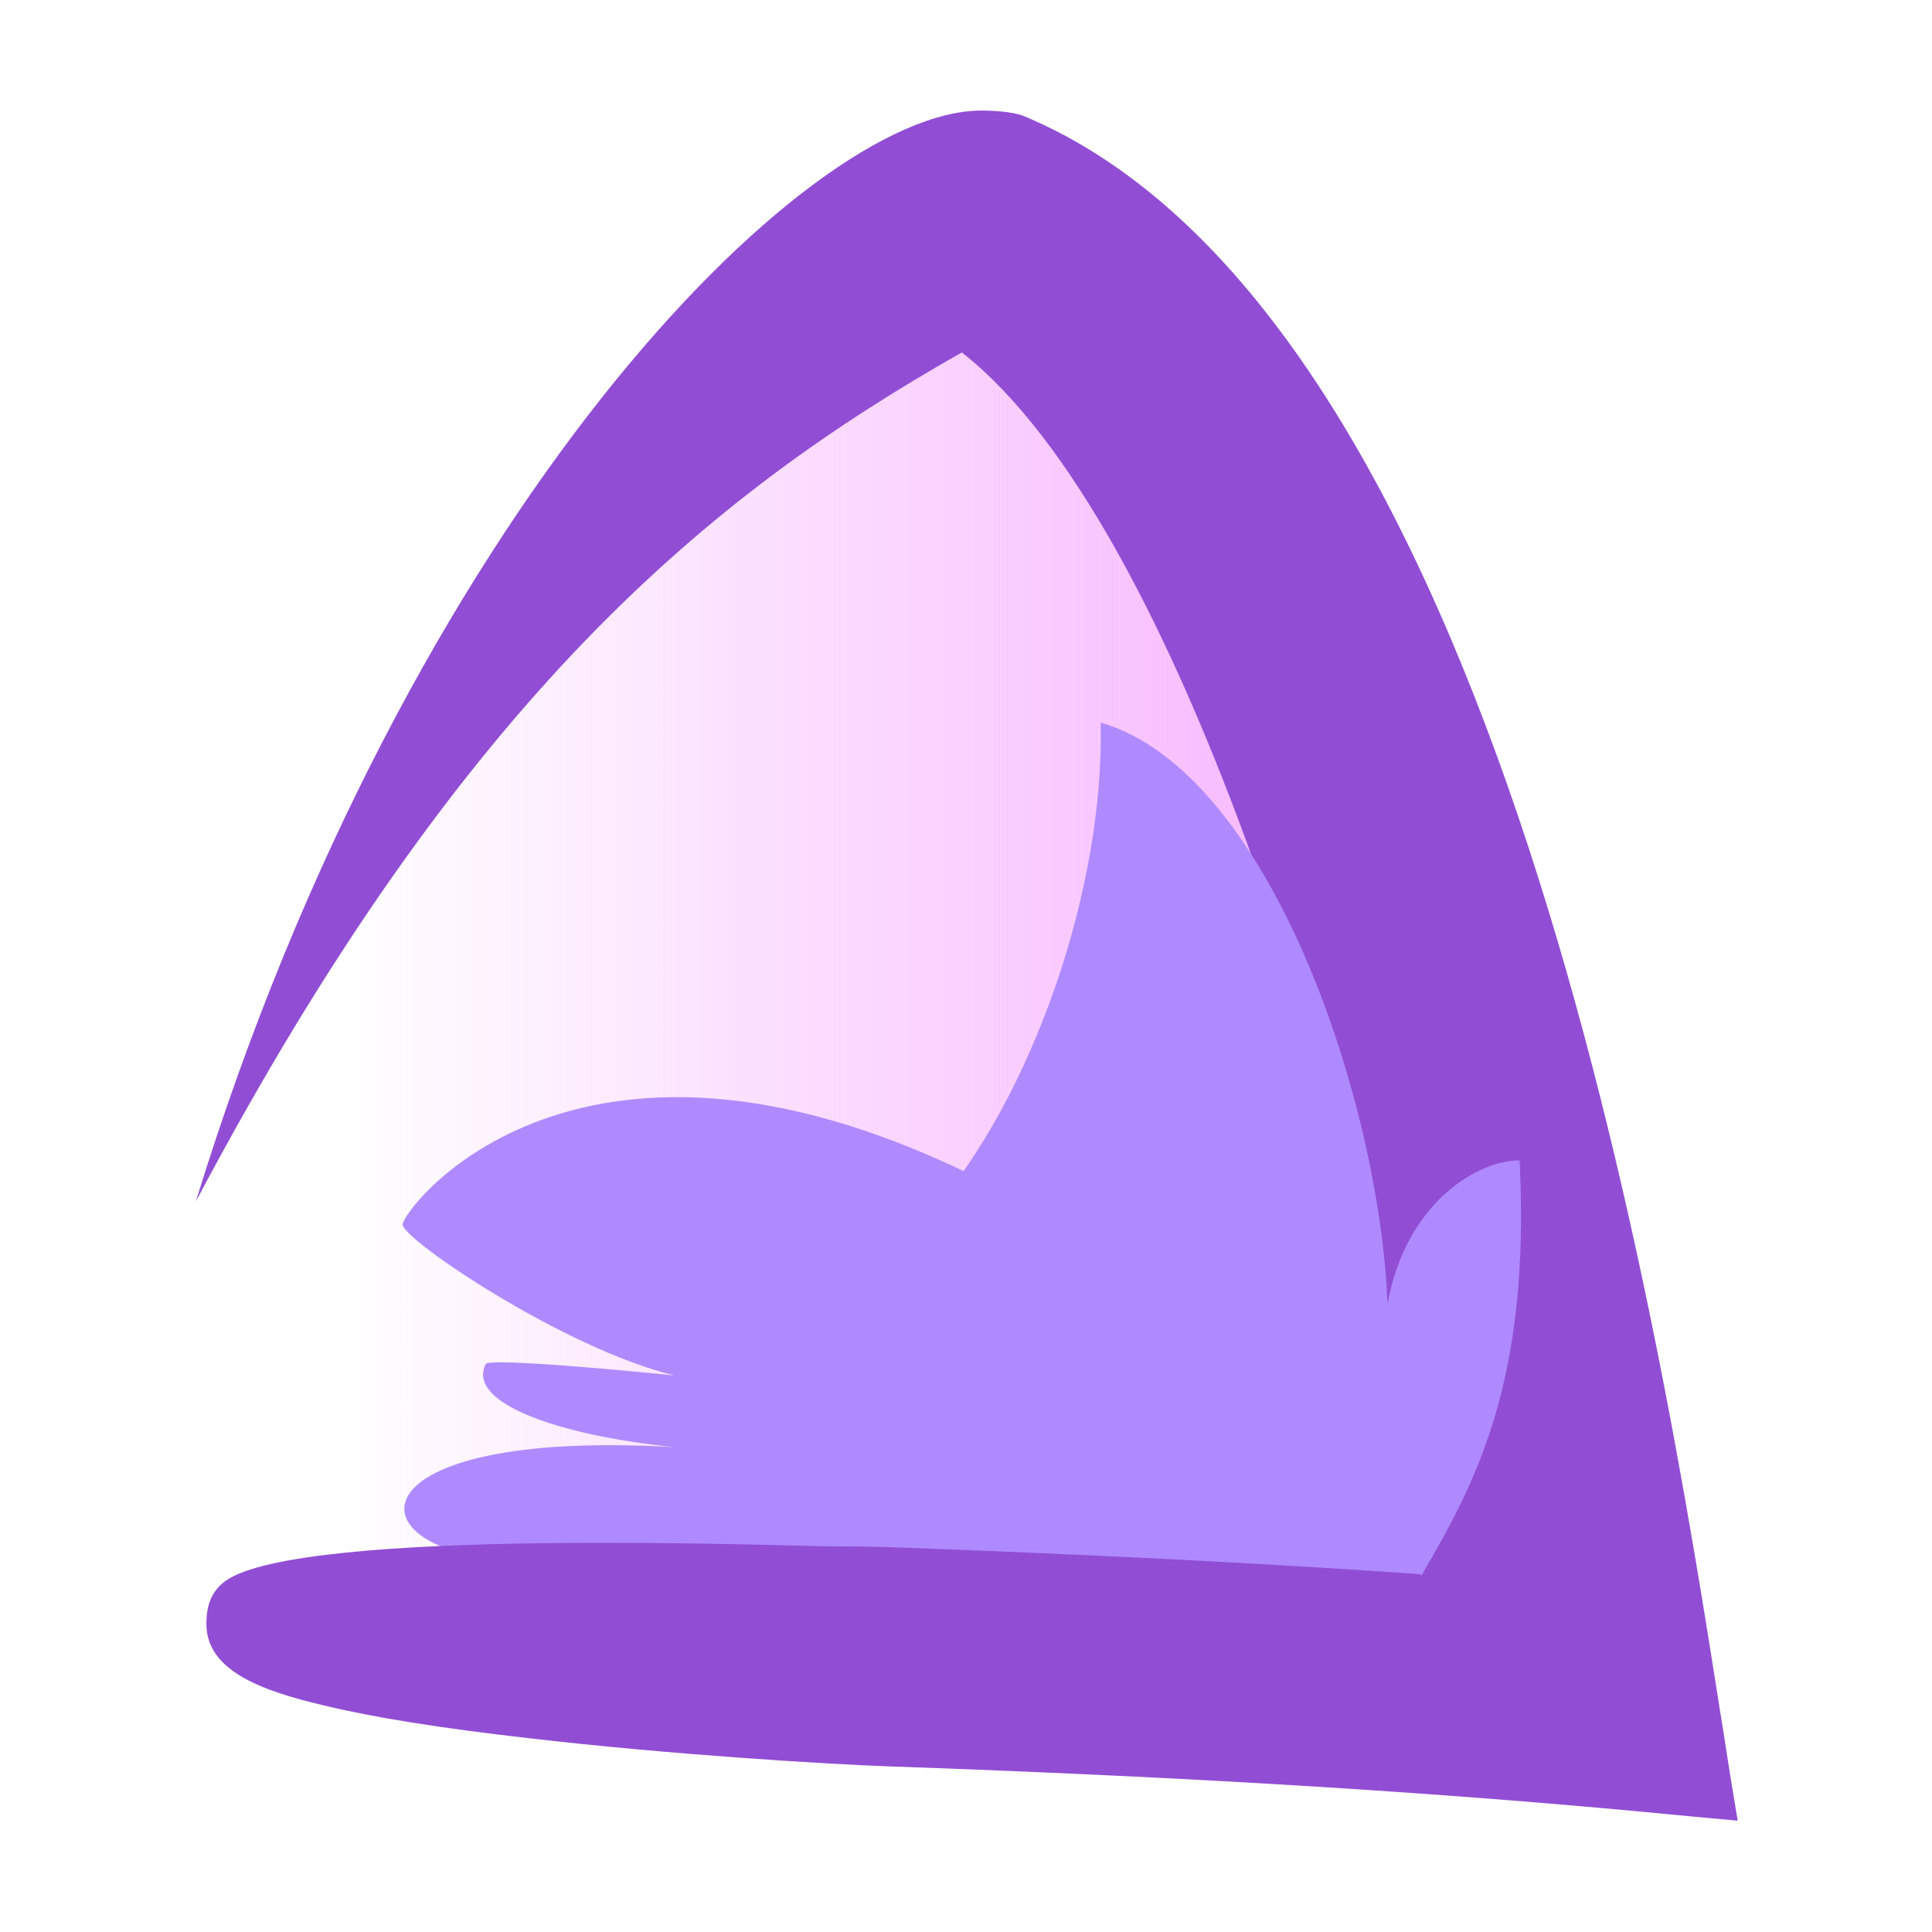
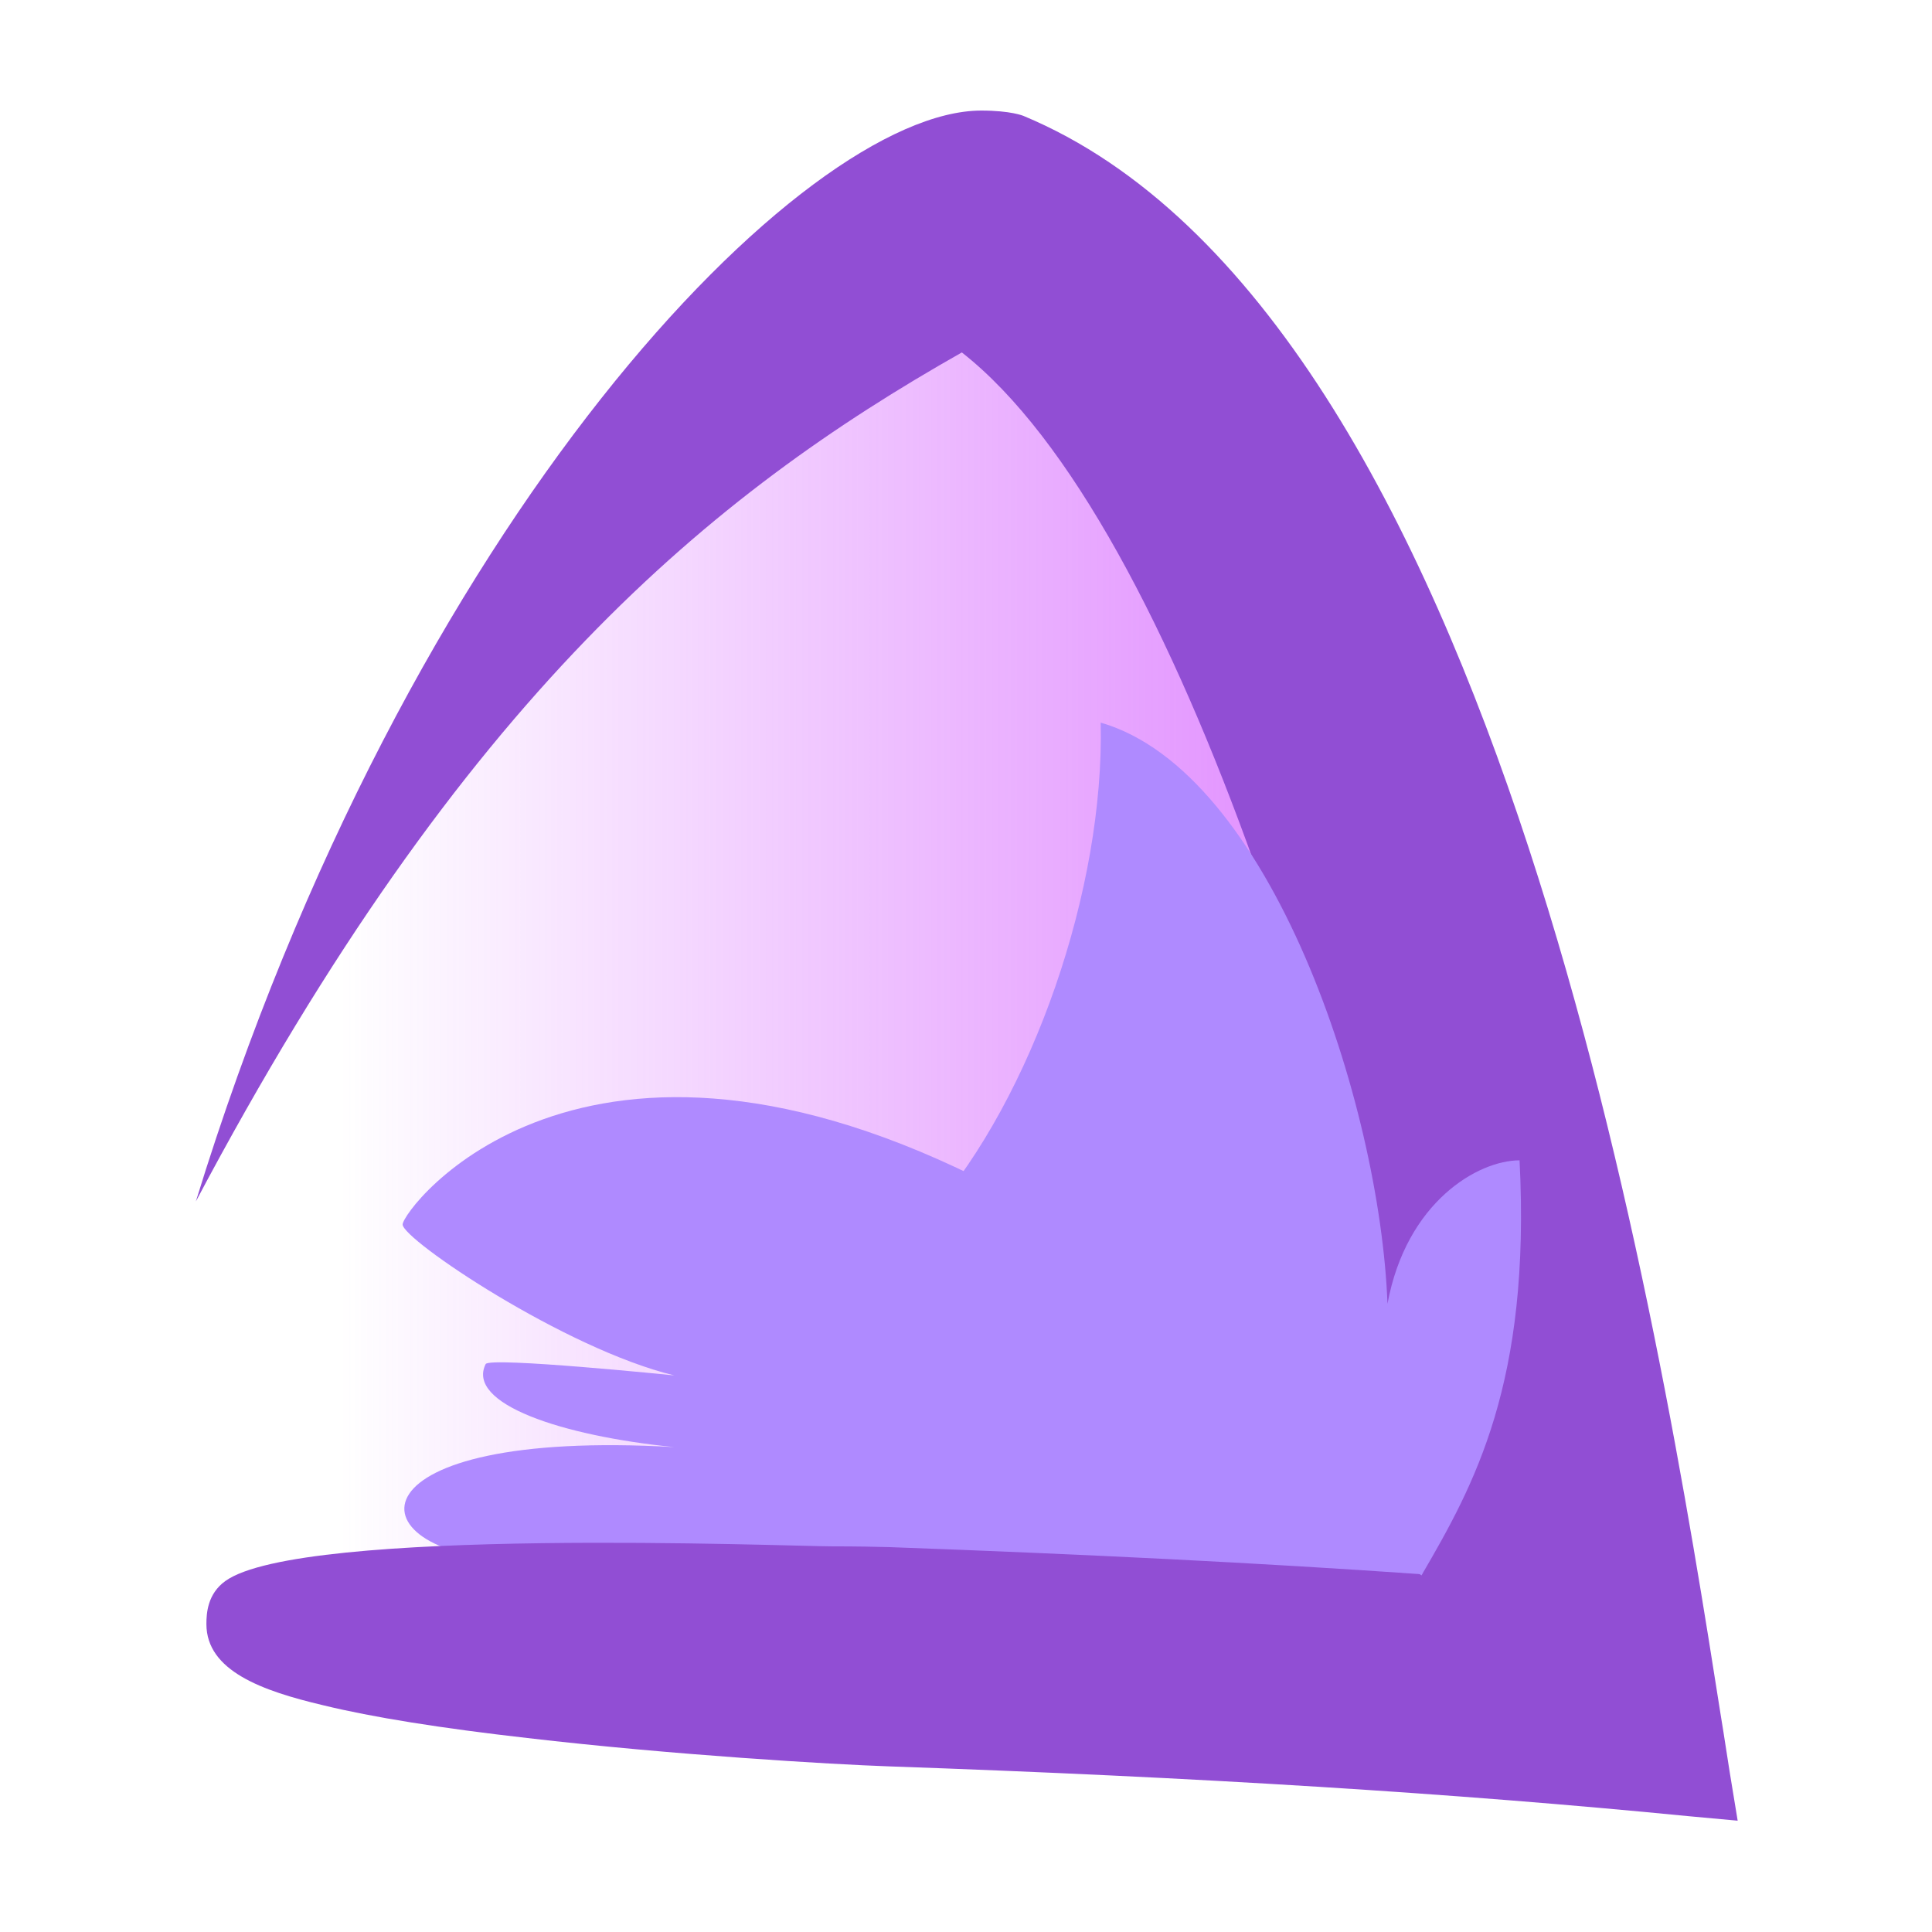
<svg xmlns="http://www.w3.org/2000/svg" viewBox="0 0 512 512">
  <linearGradient id="a" x1="51.661" x2="427.661" y1="250.009" y2="250.009" gradientUnits="userSpaceOnUse">
-     <stop offset=".102" stop-color="#f6b0ff" stop-opacity="0" />
-     <stop offset=".858" stop-color="#f6b0ff" />
+     <stop offset=".102" stop-color="#cf4aff" stop-opacity="0" />
+     <stop offset=".873" stop-color="#cf4aff" stop-opacity=".7" />
  </linearGradient>
  <path fill="url(#a)" d="M51.7 318.5l5.4 103 370.6 20s-48-364-172-383c-106 68-165 162-204 260z" />
  <path fill="#AF8AFF" d="M135.7 413.5c-43-2-44-35 43-30-30-3-55.2-11.5-50-22 1-2 50 3 50 3-29-7-72-36-72-40s47-67 157-10l126 107" />
  <path fill="#914ED4" d="M447.4 481.3c-62.1-6.1-129.4-10.3-212-13.2-14.6-.5-57.1-3-95.6-7.5-22.9-2.6-41.1-5.5-54.2-8.7-16.1-3.8-30.9-9.1-30.9-21.5 0-2.9.3-8 5-11.4 20.1-14.5 149.7-9.2 160.7-9.2 6.4 0 11.7.1 15.2.2 52.2 1.9 98.5 4.2 141.3 7.2-12.5-69.1-27.3-140.1-44.2-187.6-22.3-62.5-49.1-113.7-77.8-136.2-66.4 37.6-132 91-203 225 56-182 161-289 208.1-289.1 7.9 0 11.2 1.4 11.2 1.4 126.4 52.6 168.9 322.7 184.9 424.4.9 5.4 1.6 10.3 2.3 14.6l2.1 12.8-13.1-1.2z" />
  <path fill="#AF8AFF" d="M246.7 321.5c27-31 46-86 45-130 45 13 74 101 76 154 5-27 24-38 35-38 3 59-12 86-26 110l-130-96z" />
</svg>
